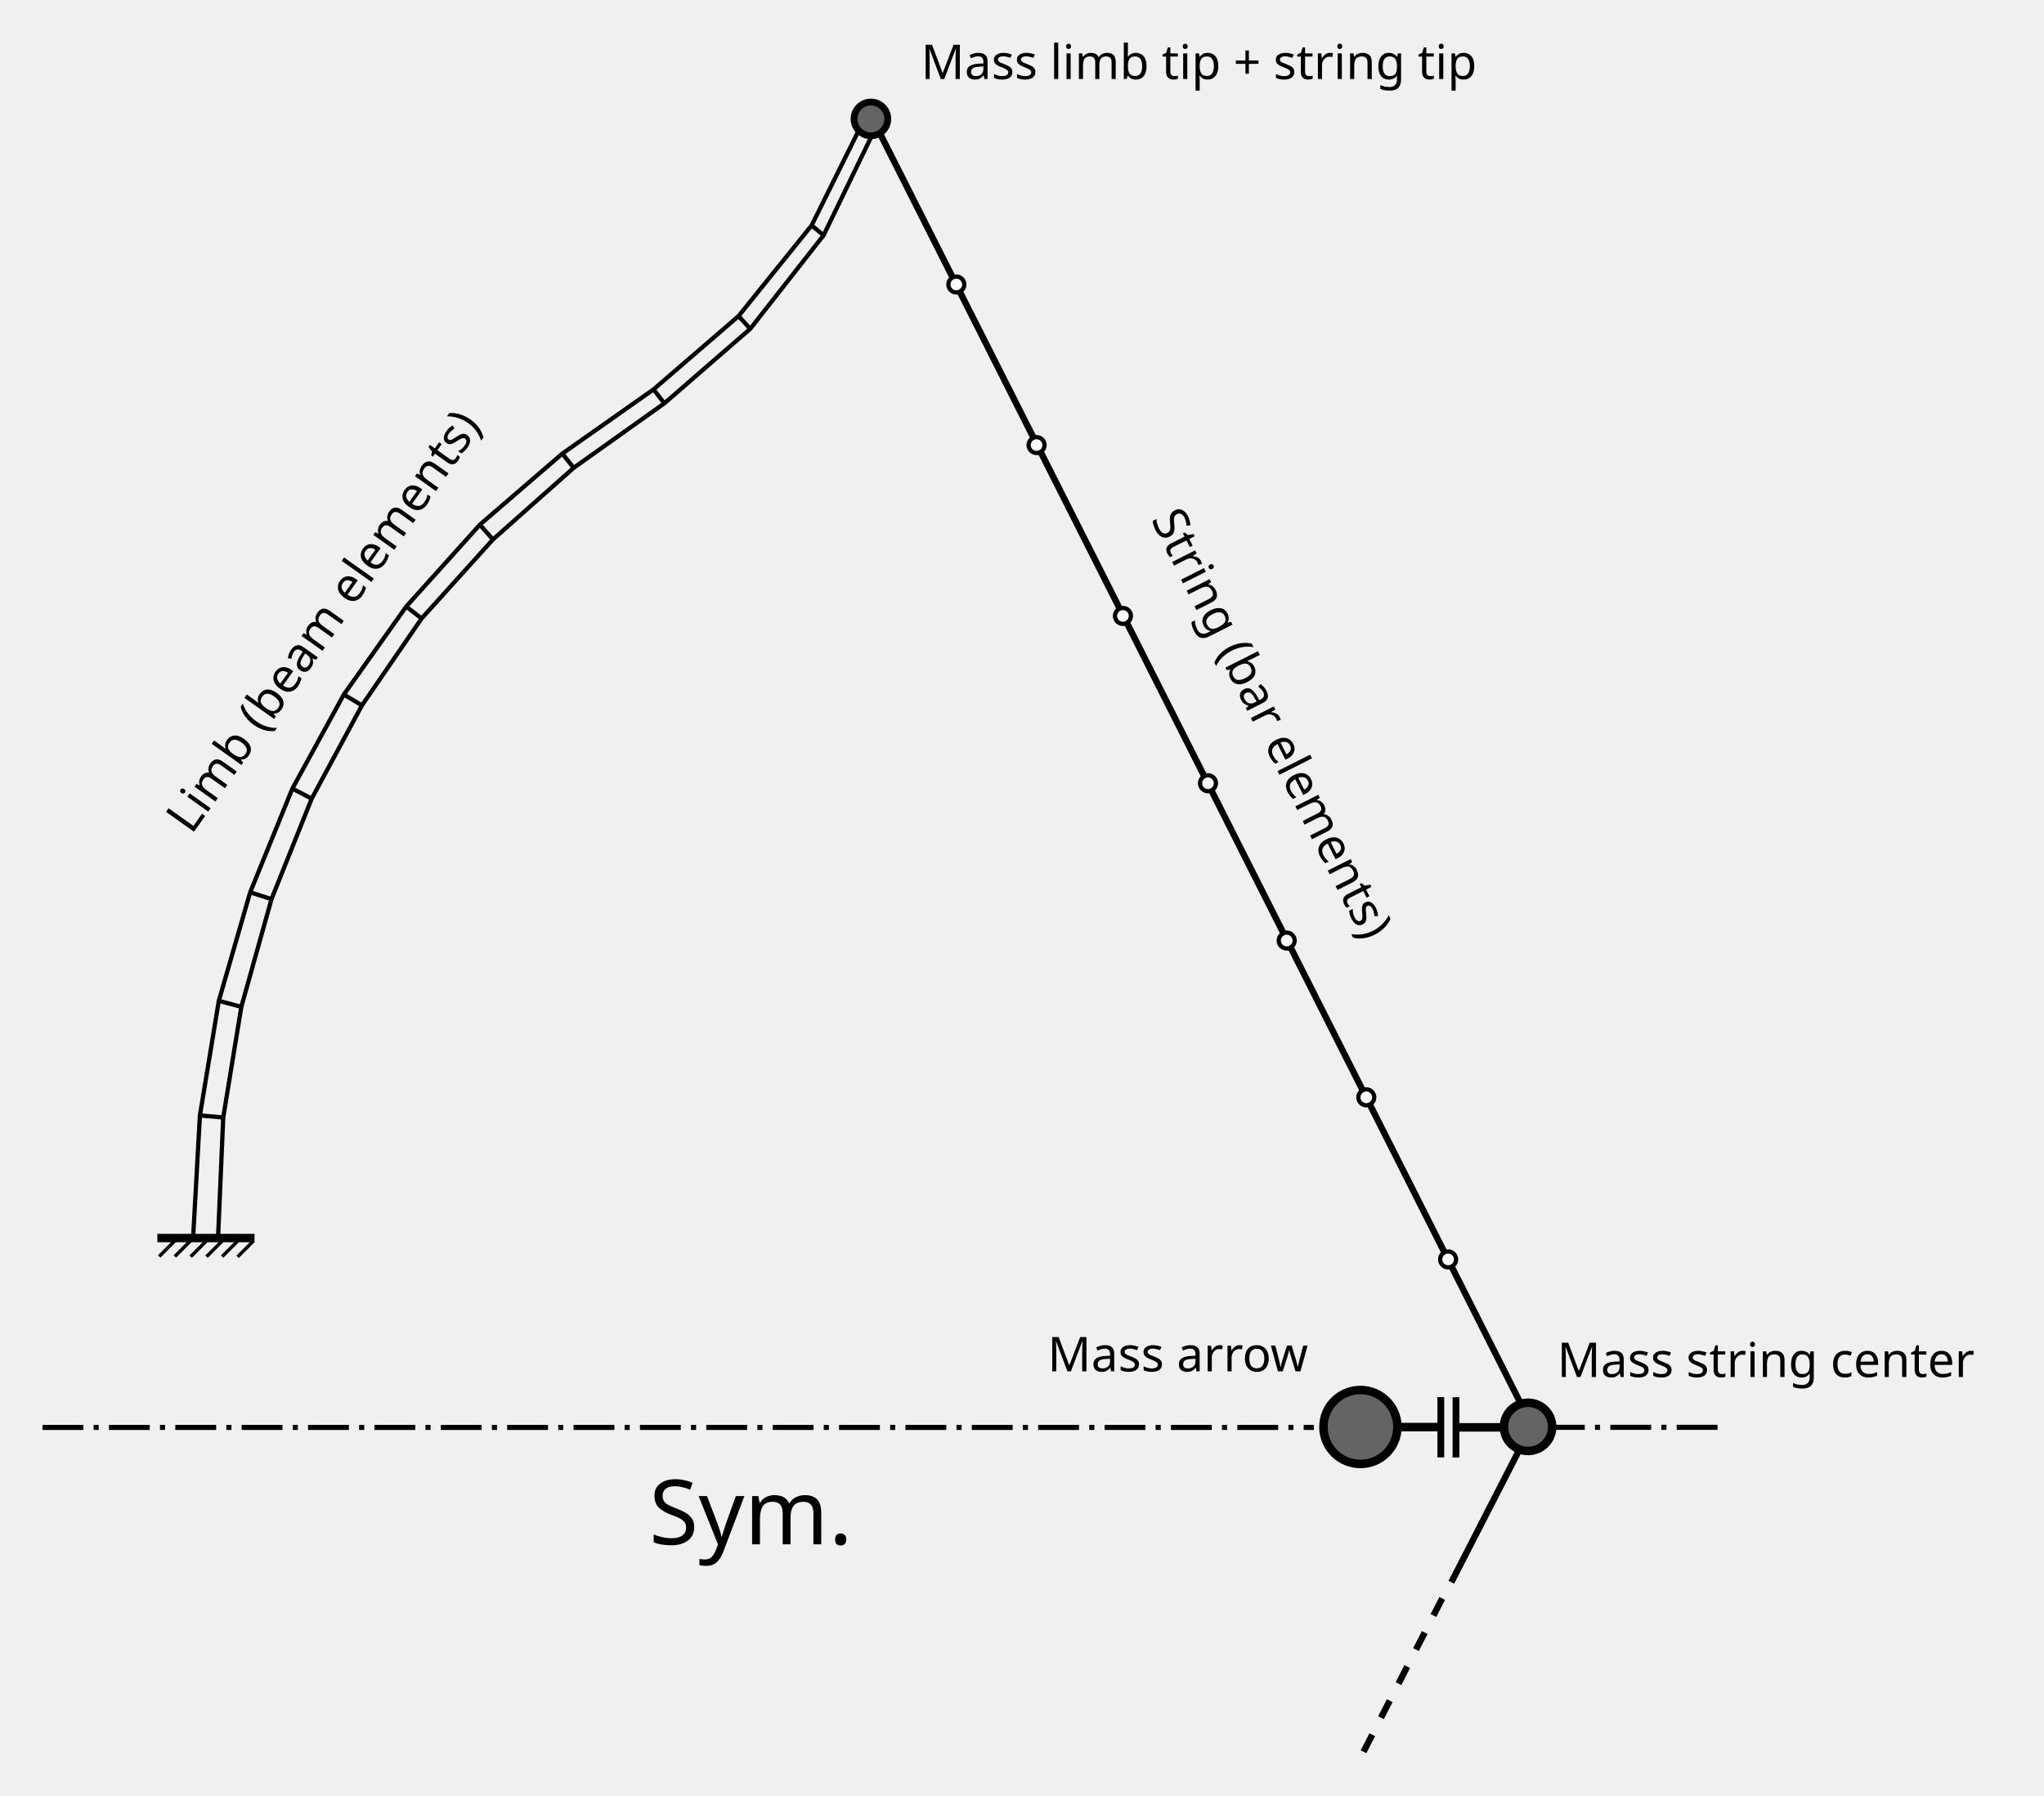
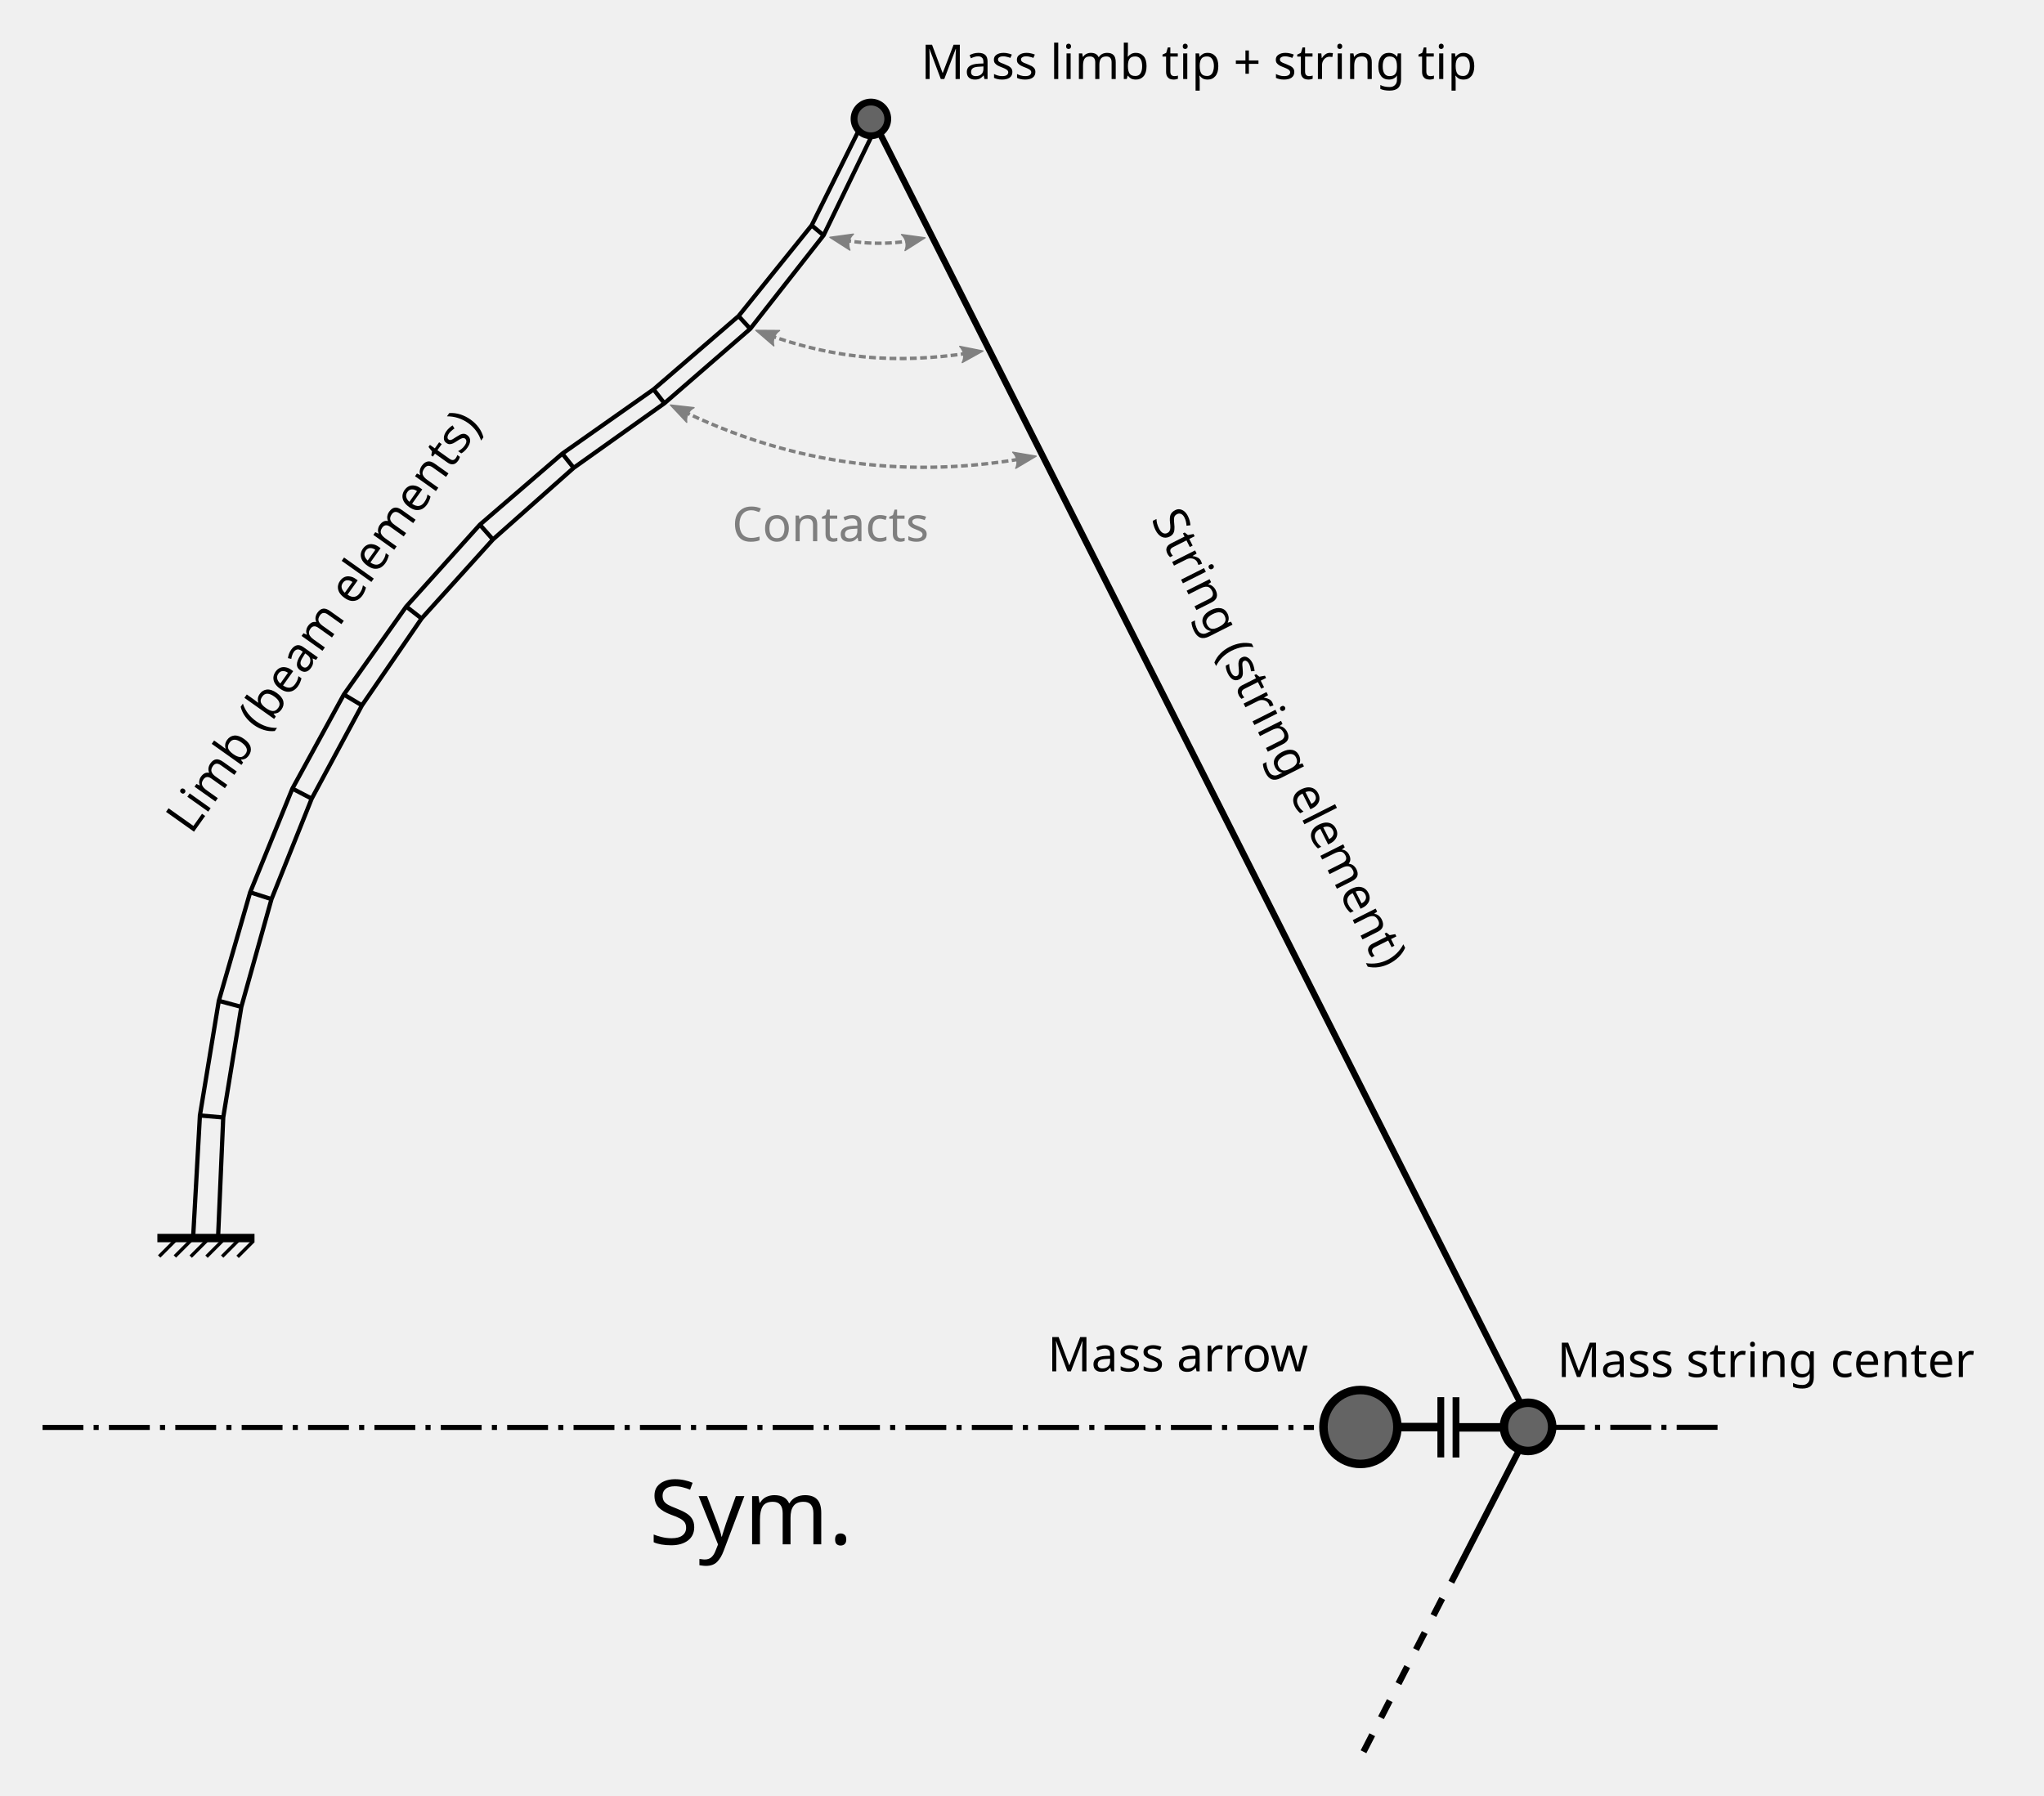
<svg xmlns="http://www.w3.org/2000/svg" width="240.194mm" height="211.054mm" viewBox="0 0 240.194 211.054" version="1.1" id="svg8">
  <defs id="defs2">
+     <marker style="overflow:visible;" id="marker10221" refX="0.0" refY="0.0" orient="auto">
+       <path transform="scale(0.6) rotate(180) translate(0,0)" d="M 8.719,4.034 L -2.207,0.016 L 8.719,-4.002 C 6.973,-1.63 6.983,1.616 8.719,4.034 z " style="stroke:context-stroke;fill-rule:evenodd;fill:context-stroke;stroke-width:0.625;stroke-linejoin:round;" id="path9767" />
+     </marker>
+     <marker style="overflow:visible;" id="Arrow1Mend" refX="0.0" refY="0.0" orient="auto">
+       <path transform="scale(0.4) rotate(180) translate(10,0)" style="fill-rule:evenodd;fill:context-stroke;stroke:context-stroke;stroke-width:1.0pt;" d="M 0.0,0.0 L 5.0,-5.0 L -12.5,0.0 L 5.0,5.0 L 0.0,0.0 z " id="path9749" />
+     </marker>
+     <marker style="overflow:visible;" id="Arrow2Lend" refX="0.0" refY="0.0" orient="auto">
+       <path transform="scale(1.1) rotate(180) translate(1,0)" d="M 8.719,4.034 L -2.207,0.016 L 8.719,-4.002 C 6.973,-1.63 6.983,1.616 8.719,4.034 z " style="stroke:context-stroke;fill-rule:evenodd;fill:context-stroke;stroke-width:0.625;stroke-linejoin:round;" id="path9761" />
+     </marker>
+     <marker style="overflow:visible" id="Arrow2Mstart" refX="0.0" refY="0.0" orient="auto">
+       <path transform="scale(0.6) translate(0,0)" d="M 8.719,4.034 L -2.207,0.016 L 8.719,-4.002 C 6.973,-1.63 6.983,1.616 8.719,4.034 z " style="stroke:context-stroke;fill-rule:evenodd;fill:context-stroke;stroke-width:0.625;stroke-linejoin:round" id="path9764" />
+     </marker>
+     <marker style="overflow:visible" id="Arrow1Sstart" refX="0.0" refY="0.0" orient="auto">
+       <path transform="scale(0.2) translate(6,0)" style="fill-rule:evenodd;fill:context-stroke;stroke:context-stroke;stroke-width:1.0pt" d="M 0.0,0.0 L 5.0,-5.0 L -12.5,0.0 L 5.0,5.0 L 0.0,0.0 z " id="path9752" />
+     </marker>
    <marker orient="auto" refY="0" refX="0" id="marker5677" style="overflow:visible">
      <path id="path5675" d="M 0,0 5,-5 -12.5,0 5,5 Z" style="fill:#0000ff;fill-opacity:1;fill-rule:evenodd;stroke:#0000ff;stroke-width:1pt;stroke-opacity:1" transform="matrix(-0.2,0,0,-0.2,-1.2,0)" />
    </marker>
    <marker orient="auto" refY="0" refX="0" id="DotS" style="overflow:visible">
      <path id="path5320" d="m -2.5,-1 c 0,2.76 -2.24,5 -5,5 -2.76,0 -5,-2.24 -5,-5 0,-2.76 2.24,-5 5,-5 2.76,0 5,2.24 5,5 z" style="fill:#0000ff;fill-opacity:1;fill-rule:evenodd;stroke:#0000ff;stroke-width:1pt;stroke-opacity:1" transform="matrix(0.2,0,0,0.2,1.48,0.2)" />
    </marker>
    <marker orient="auto" refY="0" refX="0" id="TriangleOutS" style="overflow:visible">
      <path id="path5401" d="M 5.77,0 -2.88,5 V -5 Z" style="fill:#0000ff;fill-opacity:1;fill-rule:evenodd;stroke:#0000ff;stroke-width:1pt;stroke-opacity:1" transform="scale(0.2)" />
    </marker>
    <marker orient="auto" refY="0" refX="0" id="Arrow2Mend" style="overflow:visible">
      <path id="path5280" style="fill:#0000ff;fill-opacity:1;fill-rule:evenodd;stroke:#0000ff;stroke-width:0.625;stroke-linejoin:round;stroke-opacity:1" d="M 8.719,4.034 -2.207,0.016 8.719,-4.002 c -1.745,2.372 -1.735,5.617 -6e-7,8.035 z" transform="scale(-0.6)" />
    </marker>
    <marker orient="auto" refY="0" refX="0" id="Arrow1Send" style="overflow:visible">
      <path id="path5268" d="M 0,0 5,-5 -12.5,0 5,5 Z" style="fill:#0000ff;fill-opacity:1;fill-rule:evenodd;stroke:#0000ff;stroke-width:1pt;stroke-opacity:1" transform="matrix(-0.2,0,0,-0.2,-1.2,0)" />
    </marker>
    <marker orient="auto" refY="0" refX="0" id="Arrow1Lend" style="overflow:visible">
      <path id="path5256" d="M 0,0 5,-5 -12.5,0 5,5 Z" style="fill:#0000ff;fill-opacity:1;fill-rule:evenodd;stroke:#0000ff;stroke-width:1pt;stroke-opacity:1" transform="matrix(-0.8,0,0,-0.8,-10,0)" />
    </marker>
    <marker orient="auto" refY="0" refX="0" id="marker5677-0" style="overflow:visible">
      <path id="path5675-4" d="M 0,0 5,-5 -12.5,0 5,5 Z" style="fill:#646464;fill-opacity:1;fill-rule:evenodd;stroke:#646464;stroke-width:1pt;stroke-opacity:1" transform="matrix(-0.2,0,0,-0.2,-1.2,0)" />
    </marker>
    <marker orient="auto" refY="0" refX="0" id="marker5677-7" style="overflow:visible">
      <path id="path5675-1" d="M 0,0 5,-5 -12.5,0 5,5 Z" style="fill:#646464;fill-opacity:1;fill-rule:evenodd;stroke:#646464;stroke-width:1pt;stroke-opacity:1" transform="matrix(-0.2,0,0,-0.2,-1.2,0)" />
    </marker>
    <marker orient="auto" refY="0" refX="0" id="marker5677-7-2" style="overflow:visible">
      <path id="path5675-1-7" d="M 0,0 5,-5 -12.5,0 5,5 Z" style="fill:#646464;fill-opacity:1;fill-rule:evenodd;stroke:#646464;stroke-width:1pt;stroke-opacity:1" transform="matrix(-0.2,0,0,-0.2,-1.2,0)" />
    </marker>
    <marker orient="auto" refY="0" refX="0" id="marker5677-7-26" style="overflow:visible">
      <path id="path5675-1-1" d="M 0,0 5,-5 -12.5,0 5,5 Z" style="fill:#0000ff;fill-opacity:1;fill-rule:evenodd;stroke:#0000ff;stroke-width:1pt;stroke-opacity:1" transform="matrix(-0.2,0,0,-0.2,-1.2,0)" />
    </marker>
    <marker orient="auto" refY="0" refX="0" id="marker5677-0-6" style="overflow:visible">
      <path id="path5675-4-1" d="M 0,0 5,-5 -12.5,0 5,5 Z" style="fill:#646464;fill-opacity:1;fill-rule:evenodd;stroke:#646464;stroke-width:1pt;stroke-opacity:1" transform="matrix(-0.2,0,0,-0.2,-1.2,0)" />
    </marker>
    <marker orient="auto" refY="0" refX="0" id="marker5677-0-9" style="overflow:visible">
      <path id="path5675-4-4" d="M 0,0 5,-5 -12.5,0 5,5 Z" style="fill:#646464;fill-opacity:1;fill-rule:evenodd;stroke:#646464;stroke-width:1pt;stroke-opacity:1" transform="matrix(-0.2,0,0,-0.2,-1.2,0)" />
    </marker>
    <marker orient="auto" refY="0" refX="0" id="marker5677-0-9-0" style="overflow:visible">
      <path id="path5675-4-4-9" d="M 0,0 5,-5 -12.5,0 5,5 Z" style="fill:#0000ff;fill-opacity:1;fill-rule:evenodd;stroke:#0000ff;stroke-width:1pt;stroke-opacity:1" transform="matrix(-0.2,0,0,-0.2,-1.2,0)" />
    </marker>
    <marker orient="auto" refY="0" refX="0" id="marker5677-0-6-1" style="overflow:visible">
      <path id="path5675-4-1-7" d="M 0,0 5,-5 -12.5,0 5,5 Z" style="fill:#0000ff;fill-opacity:1;fill-rule:evenodd;stroke:#0000ff;stroke-width:1pt;stroke-opacity:1" transform="matrix(-0.2,0,0,-0.2,-1.2,0)" />
    </marker>
    <marker orient="auto" refY="0" refX="0" id="marker5677-7-2-7" style="overflow:visible">
      <path id="path5675-1-7-1" d="M 0,0 5,-5 -12.5,0 5,5 Z" style="fill:#0000ff;fill-opacity:1;fill-rule:evenodd;stroke:#0000ff;stroke-width:1pt;stroke-opacity:1" transform="matrix(-0.2,0,0,-0.2,-1.2,0)" />
    </marker>
    <marker orient="auto" refY="0" refX="0" id="marker5677-7-1" style="overflow:visible">
      <path id="path5675-1-5" d="M 0,0 5,-5 -12.5,0 5,5 Z" style="fill:#0000ff;fill-opacity:1;fill-rule:evenodd;stroke:#0000ff;stroke-width:1pt;stroke-opacity:1" transform="matrix(-0.2,0,0,-0.2,-1.2,0)" />
    </marker>
    <marker orient="auto" refY="0" refX="0" id="marker5677-0-97" style="overflow:visible">
      <path id="path5675-4-7" d="M 0,0 5,-5 -12.5,0 5,5 Z" style="fill:#0000ff;fill-opacity:1;fill-rule:evenodd;stroke:#0000ff;stroke-width:1pt;stroke-opacity:1" transform="matrix(-0.2,0,0,-0.2,-1.2,0)" />
    </marker>
    <marker orient="auto" refY="0" refX="0" id="marker5677-7-7" style="overflow:visible">
      <path id="path5675-1-53" d="M 0,0 5,-5 -12.5,0 5,5 Z" style="fill:#646464;fill-opacity:1;fill-rule:evenodd;stroke:#646464;stroke-width:1pt;stroke-opacity:1" transform="matrix(-0.2,0,0,-0.2,-1.2,0)" />
    </marker>
    <marker orient="auto" refY="0" refX="0" id="marker5677-0-8" style="overflow:visible">
      <path id="path5675-4-8" d="M 0,0 5,-5 -12.5,0 5,5 Z" style="fill:#646464;fill-opacity:1;fill-rule:evenodd;stroke:#646464;stroke-width:1pt;stroke-opacity:1" transform="matrix(-0.2,0,0,-0.2,-1.2,0)" />
    </marker>
+     <marker style="overflow:visible" id="Arrow2Mstart-5" refX="0" refY="0" orient="auto">
+       <path transform="scale(0.6)" d="M 8.719,4.034 -2.207,0.016 8.719,-4.002 c -1.745,2.372 -1.735,5.617 -6e-7,8.035 z" style="fill:context-stroke;fill-rule:evenodd;stroke:context-stroke;stroke-width:0.625;stroke-linejoin:round" id="path9764-7" />
+     </marker>
+     <marker style="overflow:visible" id="marker10221-4" refX="0" refY="0" orient="auto">
+       <path transform="scale(-0.6)" d="M 8.719,4.034 -2.207,0.016 8.719,-4.002 c -1.745,2.372 -1.735,5.617 -6e-7,8.035 z" style="fill:context-stroke;fill-rule:evenodd;stroke:context-stroke;stroke-width:0.625;stroke-linejoin:round" id="path9767-1" />
+     </marker>
+     <marker style="overflow:visible" id="Arrow2Mstart-59" refX="0" refY="0" orient="auto">
+       <path transform="scale(0.6)" d="M 8.719,4.034 -2.207,0.016 8.719,-4.002 c -1.745,2.372 -1.735,5.617 -6e-7,8.035 z" style="fill:context-stroke;fill-rule:evenodd;stroke:context-stroke;stroke-width:0.625;stroke-linejoin:round" id="path9764-75" />
+     </marker>
+     <marker style="overflow:visible" id="marker10221-3" refX="0" refY="0" orient="auto">
+       <path transform="scale(-0.6)" d="M 8.719,4.034 -2.207,0.016 8.719,-4.002 c -1.745,2.372 -1.735,5.617 -6e-7,8.035 z" style="fill:context-stroke;fill-rule:evenodd;stroke:context-stroke;stroke-width:0.625;stroke-linejoin:round" id="path9767-8" />
+     </marker>
  </defs>
  <g id="layer1" transform="translate(69.24373,-334.249)">
    <flowRoot xml:space="preserve" id="flowRoot5104" style="font-style:normal;font-weight:normal;font-size:40px;line-height:1.25;font-family:sans-serif;letter-spacing:0px;word-spacing:0px;fill:#000000;fill-opacity:1;stroke:none" transform="scale(0.2645833)">
      <flowRegion id="flowRegion5106">
        <rect id="rect5108" width="22.857" height="41.429" x="321.429" y="888.234" />
      </flowRegion>
      <flowPara id="flowPara5110" />
    </flowRoot>
-     <text xml:space="preserve" style="font-style:normal;font-weight:normal;font-size:5.644px;line-height:1.25;font-family:sans-serif;letter-spacing:0px;word-spacing:0px;fill:#000000;fill-opacity:1;stroke:none;stroke-width:0.265" x="247.005" y="106.842" id="text8088">
-       <tspan id="tspan8086" x="247.005" y="111.836" style="stroke-width:0.265" />
-     </text>
+     <text xml:space="preserve" style="font-style:normal;font-weight:normal;font-size:5.644px;line-height:1.25;font-family:sans-serif;letter-spacing:0px;word-spacing:0px;fill:#000000;fill-opacity:1;stroke:none;stroke-width:0.265" x="247.005" y="106.842" id="text8088" />
    <path style="fill:none;stroke:#000000;stroke-width:0.75;stroke-linecap:butt;stroke-linejoin:miter;stroke-miterlimit:4;stroke-dasharray:none;stroke-opacity:1" d="m 101.304,520.211 9.454,-18.423" id="path4669-6-67" />
    <path style="fill:none;stroke:#000000;stroke-width:0.6;stroke-linecap:butt;stroke-linejoin:miter;stroke-miterlimit:4;stroke-dasharray:4.8, 1.2, 0.6, 1.2;stroke-dashoffset:0;stroke-opacity:1" d="M -64.244,502.012 H 85.16" id="path4842-3" />
    <circle style="fill:#646464;fill-opacity:1;stroke:#000000;stroke-width:1;stroke-linecap:round;stroke-miterlimit:4;stroke-dasharray:none;stroke-dashoffset:0;stroke-opacity:1" id="path4804-6" cx="90.622" cy="501.96" r="4.345" />
    <g id="g4565-5" transform="rotate(-90,256.3977,364.0575)">
      <path id="path4515-6" d="M 140.702,56.908 V 68.324" style="fill:none;stroke:#000000;stroke-width:0.985;stroke-linecap:butt;stroke-linejoin:miter;stroke-miterlimit:4;stroke-dasharray:none;stroke-opacity:1" />
      <path id="path4517-39" d="m 140.389,58.975 -1.854,-1.854" style="fill:none;stroke:#000000;stroke-width:0.4;stroke-linecap:butt;stroke-linejoin:miter;stroke-miterlimit:4;stroke-dasharray:none;stroke-opacity:1" />
      <path id="path4517-3-4" d="m 140.389,60.818 -1.854,-1.854" style="fill:none;stroke:#000000;stroke-width:0.4;stroke-linecap:butt;stroke-linejoin:miter;stroke-miterlimit:4;stroke-dasharray:none;stroke-opacity:1" />
      <path id="path4517-6-8" d="M 140.371,62.678 138.516,60.824" style="fill:none;stroke:#000000;stroke-width:0.4;stroke-linecap:butt;stroke-linejoin:miter;stroke-miterlimit:4;stroke-dasharray:none;stroke-opacity:1" />
      <path id="path4517-7-1" d="M 140.365,64.539 138.511,62.684" style="fill:none;stroke:#000000;stroke-width:0.4;stroke-linecap:butt;stroke-linejoin:miter;stroke-miterlimit:4;stroke-dasharray:none;stroke-opacity:1" />
      <path id="path4517-5-2" d="m 140.377,66.375 -1.854,-1.854" style="fill:none;stroke:#000000;stroke-width:0.4;stroke-linecap:butt;stroke-linejoin:miter;stroke-miterlimit:4;stroke-dasharray:none;stroke-opacity:1" />
      <path id="path4517-35-9" d="m 140.347,68.189 -1.854,-1.854" style="fill:none;stroke:#000000;stroke-width:0.4;stroke-linecap:butt;stroke-linejoin:miter;stroke-miterlimit:4;stroke-dasharray:none;stroke-opacity:1" />
    </g>
    <path style="fill:none;stroke:#000000;stroke-width:0.5;stroke-linecap:butt;stroke-linejoin:miter;stroke-miterlimit:4;stroke-dasharray:none;stroke-opacity:1" d="m -43.011,465.585 -2.74,-0.236" id="path4637-3" />
    <path style="fill:none;stroke:#000000;stroke-width:0.5;stroke-linecap:butt;stroke-linejoin:miter;stroke-miterlimit:4;stroke-dasharray:none;stroke-opacity:1" d="m -40.885,452.586 -2.646,-0.709" id="path4639-9" />
    <path style="fill:none;stroke:#000000;stroke-width:0.5;stroke-linecap:butt;stroke-linejoin:miter;stroke-miterlimit:4;stroke-dasharray:none;stroke-opacity:1" d="m -37.342,439.924 -2.504,-0.803" id="path4641-0" />
    <path style="fill:none;stroke:#000000;stroke-width:0.5;stroke-linecap:butt;stroke-linejoin:miter;stroke-miterlimit:4;stroke-dasharray:none;stroke-opacity:1" d="m -32.617,428.112 -2.268,-1.181" id="path4643-8" />
    <path style="fill:none;stroke:#000000;stroke-width:0.5;stroke-linecap:butt;stroke-linejoin:miter;stroke-miterlimit:4;stroke-dasharray:none;stroke-opacity:1" d="m -26.711,417.151 -2.126,-1.276" id="path4645-8" />
    <path style="fill:none;stroke:#000000;stroke-width:0.5;stroke-linecap:butt;stroke-linejoin:miter;stroke-miterlimit:4;stroke-dasharray:none;stroke-opacity:1" d="m -19.703,406.94 -1.804,-1.403" id="path4647-5" />
    <path style="fill:none;stroke:#000000;stroke-width:0.5;stroke-linecap:butt;stroke-linejoin:miter;stroke-miterlimit:4;stroke-dasharray:none;stroke-opacity:1" d="m -11.318,397.653 -1.537,-1.737" id="path4649-0" />
    <path style="fill:none;stroke:#000000;stroke-width:0.5;stroke-linecap:butt;stroke-linejoin:miter;stroke-miterlimit:4;stroke-dasharray:none;stroke-opacity:1" d="m -1.83,389.234 -1.336,-1.67" id="path4651-9" />
    <path style="fill:none;stroke:#000000;stroke-width:0.5;stroke-linecap:butt;stroke-linejoin:miter;stroke-miterlimit:4;stroke-dasharray:none;stroke-opacity:1" d="m 8.828,381.65 -1.27,-1.637" id="path4653-6" />
    <path style="fill:none;stroke:#000000;stroke-width:0.5;stroke-linecap:butt;stroke-linejoin:miter;stroke-miterlimit:4;stroke-dasharray:none;stroke-opacity:1" d="m 18.917,372.897 -1.37,-1.503" id="path4655-3" />
    <path style="fill:none;stroke:#000000;stroke-width:0.5;stroke-linecap:butt;stroke-linejoin:miter;stroke-miterlimit:4;stroke-dasharray:none;stroke-opacity:1" d="m 27.537,361.905 -1.403,-1.169" id="path4657-8" />
    <path style="fill:none;stroke:#000000;stroke-width:0.5;stroke-linecap:butt;stroke-linejoin:miter;stroke-miterlimit:4;stroke-dasharray:none;stroke-opacity:1" d="m 33.741,349.088 -1.527,-0.613" id="path4659-5" />
    <path style="fill:none;stroke:#000000;stroke-width:0.5;stroke-linecap:round;stroke-linejoin:miter;stroke-miterlimit:4;stroke-dasharray:none;stroke-opacity:1" d="m -46.531,479.37 0.779,-14.021 2.221,-13.471 3.685,-12.757 4.961,-12.19 6.048,-11.056 7.33,-10.338 8.653,-9.622 9.689,-8.352 10.724,-7.55 9.989,-8.619 8.586,-10.657 6.08,-12.261" id="path4665-6" />
    <path style="fill:none;stroke:#000000;stroke-width:0.5;stroke-linecap:round;stroke-linejoin:miter;stroke-miterlimit:4;stroke-dasharray:none;stroke-opacity:1" d="m -43.607,479.42 0.596,-13.835 2.126,-12.999 3.544,-12.662 4.725,-11.812 5.906,-10.961 7.008,-10.211 8.386,-9.288 9.488,-8.419 10.657,-7.584 10.089,-8.753 8.619,-10.991 6.204,-12.817" id="path4667-1" />
    <path style="fill:none;stroke:#000000;stroke-width:0.75;stroke-linecap:butt;stroke-linejoin:miter;stroke-miterlimit:4;stroke-dasharray:none;stroke-opacity:1" d="M 33.741,349.088 110.758,501.787" id="path4669-1" />
-     <circle style="fill:#ffffff;fill-opacity:1;stroke:#000000;stroke-width:0.5;stroke-linecap:round;stroke-miterlimit:4;stroke-dasharray:none;stroke-dashoffset:0;stroke-opacity:1" id="path4675-2-5" cx="-426.304" cy="72.71" r="0.935" transform="rotate(-90)" />
-     <circle style="fill:#ffffff;fill-opacity:1;stroke:#000000;stroke-width:0.5;stroke-linecap:round;stroke-miterlimit:4;stroke-dasharray:none;stroke-dashoffset:0;stroke-opacity:1" id="path4675-9-9" cx="-463.217" cy="91.312" r="0.935" transform="rotate(-90)" />
-     <circle style="fill:#ffffff;fill-opacity:1;stroke:#000000;stroke-width:0.5;stroke-linecap:round;stroke-miterlimit:4;stroke-dasharray:none;stroke-dashoffset:0;stroke-opacity:1" id="path4675-1-8" cx="-386.558" cy="52.566" r="0.935" transform="rotate(-90)" />
-     <circle style="fill:#ffffff;fill-opacity:1;stroke:#000000;stroke-width:0.5;stroke-linecap:round;stroke-miterlimit:4;stroke-dasharray:none;stroke-dashoffset:0;stroke-opacity:1" id="path4675-0-8" cx="-444.792" cy="81.959" r="0.935" transform="rotate(-90)" />
-     <circle style="fill:#ffffff;fill-opacity:1;stroke:#000000;stroke-width:0.5;stroke-linecap:round;stroke-miterlimit:4;stroke-dasharray:none;stroke-dashoffset:0;stroke-opacity:1" id="path4675-93-1" cx="-406.639" cy="62.716" r="0.935" transform="rotate(-90)" />
-     <circle style="fill:#ffffff;fill-opacity:1;stroke:#000000;stroke-width:0.5;stroke-linecap:round;stroke-miterlimit:4;stroke-dasharray:none;stroke-dashoffset:0;stroke-opacity:1" id="path4675-60-0" cx="-367.685" cy="43.138" r="0.935" transform="rotate(-90)" />
    <path style="fill:none;stroke:#000000;stroke-width:1;stroke-linecap:butt;stroke-linejoin:miter;stroke-miterlimit:4;stroke-dasharray:none;stroke-opacity:1" d="m 109.805,502.005 h -8.018" id="path4806-3" />
    <path style="fill:none;stroke:#000000;stroke-width:0.8;stroke-linecap:butt;stroke-linejoin:miter;stroke-miterlimit:4;stroke-dasharray:none;stroke-opacity:1" d="m 101.853,505.547 v -7.083" id="path4810-0" />
    <path style="fill:none;stroke:#000000;stroke-width:0.8;stroke-linecap:butt;stroke-linejoin:miter;stroke-miterlimit:4;stroke-dasharray:none;stroke-opacity:1" d="M 100.068,505.537 V 498.454" id="path4810-6-4" />
    <path style="fill:none;stroke:#000000;stroke-width:1;stroke-linecap:butt;stroke-linejoin:miter;stroke-miterlimit:4;stroke-dasharray:none;stroke-opacity:1" d="M 100.375,501.972 H 95.3" id="path4806-2-4" />
    <path style="fill:none;stroke:#000000;stroke-width:0.6;stroke-linecap:butt;stroke-linejoin:miter;stroke-miterlimit:4;stroke-dasharray:4.8, 1.2, 0.6, 1.2;stroke-dashoffset:0;stroke-opacity:1" d="m 112.186,502 h 21.105" id="path4842-6-4" />
    <text xml:space="preserve" style="font-style:normal;font-weight:normal;font-size:10.583px;line-height:1.25;font-family:sans-serif;letter-spacing:0px;word-spacing:0px;fill:#000000;fill-opacity:1;stroke:none;stroke-width:0.265" x="7.023" y="515.754" id="text5102-4">
      <tspan id="tspan5100-7" x="7.023" y="515.754" style="stroke-width:0.265">Sym.</tspan>
    </text>
    <path style="fill:none;stroke:#000000;stroke-width:0.75;stroke-linecap:butt;stroke-linejoin:miter;stroke-miterlimit:4;stroke-dasharray:2.25, 2.25;stroke-dashoffset:0;stroke-opacity:1" d="m 90.985,540.132 9.454,-18.423" id="path4669-6-6-6" />
    <circle style="fill:#646464;fill-opacity:1;stroke:#000000;stroke-width:1;stroke-linecap:round;stroke-miterlimit:4;stroke-dasharray:none;stroke-dashoffset:0;stroke-opacity:1" id="path4675-6-3" cx="-501.947" cy="110.321" r="2.834" transform="rotate(-90)" />
    <circle style="fill:#646464;fill-opacity:1;stroke:#000000;stroke-width:0.8;stroke-linecap:round;stroke-miterlimit:4;stroke-dasharray:none;stroke-dashoffset:0;stroke-opacity:1" id="path4675-6-9-1" cx="-348.225" cy="33.098" r="1.982" transform="rotate(-90)" />
    <text xml:space="preserve" style="font-style:normal;font-weight:normal;font-size:5.292px;line-height:1.25;font-family:sans-serif;letter-spacing:0px;word-spacing:0px;fill:#000000;fill-opacity:1;stroke:none;stroke-width:0.265" x="38.985" y="343.537" id="text5233-7">
      <tspan x="38.985" y="343.537" style="font-size:5.644px;stroke-width:0.265" id="tspan5247-5">Mass limb tip + string tip</tspan>
    </text>
    <text xml:space="preserve" style="font-style:normal;font-weight:normal;font-size:5.644px;line-height:1.25;font-family:sans-serif;letter-spacing:0px;word-spacing:0px;fill:#000000;fill-opacity:1;stroke:none;stroke-width:0.265" x="382.659" y="119.023" id="text8082-5" transform="rotate(63.24714)">
-       <tspan id="tspan8080-7" x="382.659" y="119.023" style="stroke-width:0.265">String (bar elements)</tspan>
+       <tspan id="tspan8080-7" x="382.659" y="119.023" style="stroke-width:0.265">String (string element)</tspan>
    </text>
    <text xml:space="preserve" style="font-style:normal;font-weight:normal;font-size:5.644px;line-height:1.25;font-family:sans-serif;letter-spacing:0px;word-spacing:0px;fill:#000000;fill-opacity:1;stroke:none;stroke-width:0.265" x="-379.657" y="212.264" id="text8092-4" transform="rotate(-54.61868)">
      <tspan id="tspan8090-1" x="-379.657" y="212.264" style="stroke-width:0.265">Limb (beam elements)</tspan>
    </text>
-     <circle style="fill:#ffffff;fill-opacity:1;stroke:#000000;stroke-width:0.5;stroke-linecap:round;stroke-miterlimit:4;stroke-dasharray:none;stroke-dashoffset:0;stroke-opacity:1" id="path4675-27-1" cx="-482.266" cy="100.928" r="0.935" transform="rotate(-90)" />
    <text xml:space="preserve" style="font-style:normal;font-weight:normal;font-size:5.292px;line-height:1.25;font-family:sans-serif;letter-spacing:0px;word-spacing:0px;fill:#000000;fill-opacity:1;stroke:none;stroke-width:0.265" x="113.744" y="496.087" id="text5237-8">
      <tspan id="tspan5235-9" x="113.744" y="496.087" style="font-size:5.644px;stroke-width:0.265">Mass string center</tspan>
    </text>
    <text xml:space="preserve" style="font-style:normal;font-weight:normal;font-size:5.292px;line-height:1.25;font-family:sans-serif;letter-spacing:0px;word-spacing:0px;fill:#000000;fill-opacity:1;stroke:none;stroke-width:0.265" x="53.863" y="495.423" id="text5245-6">
      <tspan id="tspan5243-4" x="53.863" y="495.423" style="font-size:5.644px;stroke-width:0.265">Mass arrow</tspan>
    </text>
+     <text xml:space="preserve" style="font-style:normal;font-weight:normal;font-size:5.292px;line-height:1.25;font-family:sans-serif;letter-spacing:0px;word-spacing:0px;fill:#7f7f7f;fill-opacity:1;stroke:none;stroke-width:0.265;stroke-opacity:1" x="16.783" y="397.859" id="text5245-6-7">
+       <tspan id="tspan5243-4-8" x="16.783" y="397.859" style="font-size:5.644px;stroke-width:0.265;stroke:none;stroke-opacity:1;fill:#7f7f7f;fill-opacity:1">Contacts</tspan>
+     </text>
+     <path style="fill:none;stroke:#808080;stroke-width:0.4;stroke-linecap:butt;stroke-linejoin:miter;stroke-miterlimit:4;stroke-dasharray:0.8,0.4;stroke-opacity:1;marker-start:url(#Arrow2Mstart);marker-end:url(#marker10221);stroke-dashoffset:0" d="m 28.796,362.252 c 3.508,0.772 6.887,0.771 10.147,0.061" id="path9441" />
+     <path style="fill:none;stroke:#808080;stroke-width:0.4;stroke-linecap:butt;stroke-linejoin:miter;stroke-miterlimit:4;stroke-dasharray:0.8,0.4;stroke-opacity:1;marker-start:url(#Arrow2Mstart-5);marker-end:url(#marker10221-4);stroke-dashoffset:0" d="m 20.072,373.259 c 10.193,3.825 17.97,3.531 25.675,2.329" id="path9441-8" />
+     <path style="fill:none;stroke:#808080;stroke-width:0.4;stroke-linecap:butt;stroke-linejoin:miter;stroke-miterlimit:4;stroke-dasharray:0.8,0.4;stroke-opacity:1;marker-start:url(#Arrow2Mstart-59);marker-end:url(#marker10221-3);stroke-dashoffset:0" d="m 10.016,382.082 c 14.32,7.173 28.305,8.424 41.979,5.883" id="path9441-83" />
  </g>
</svg>
